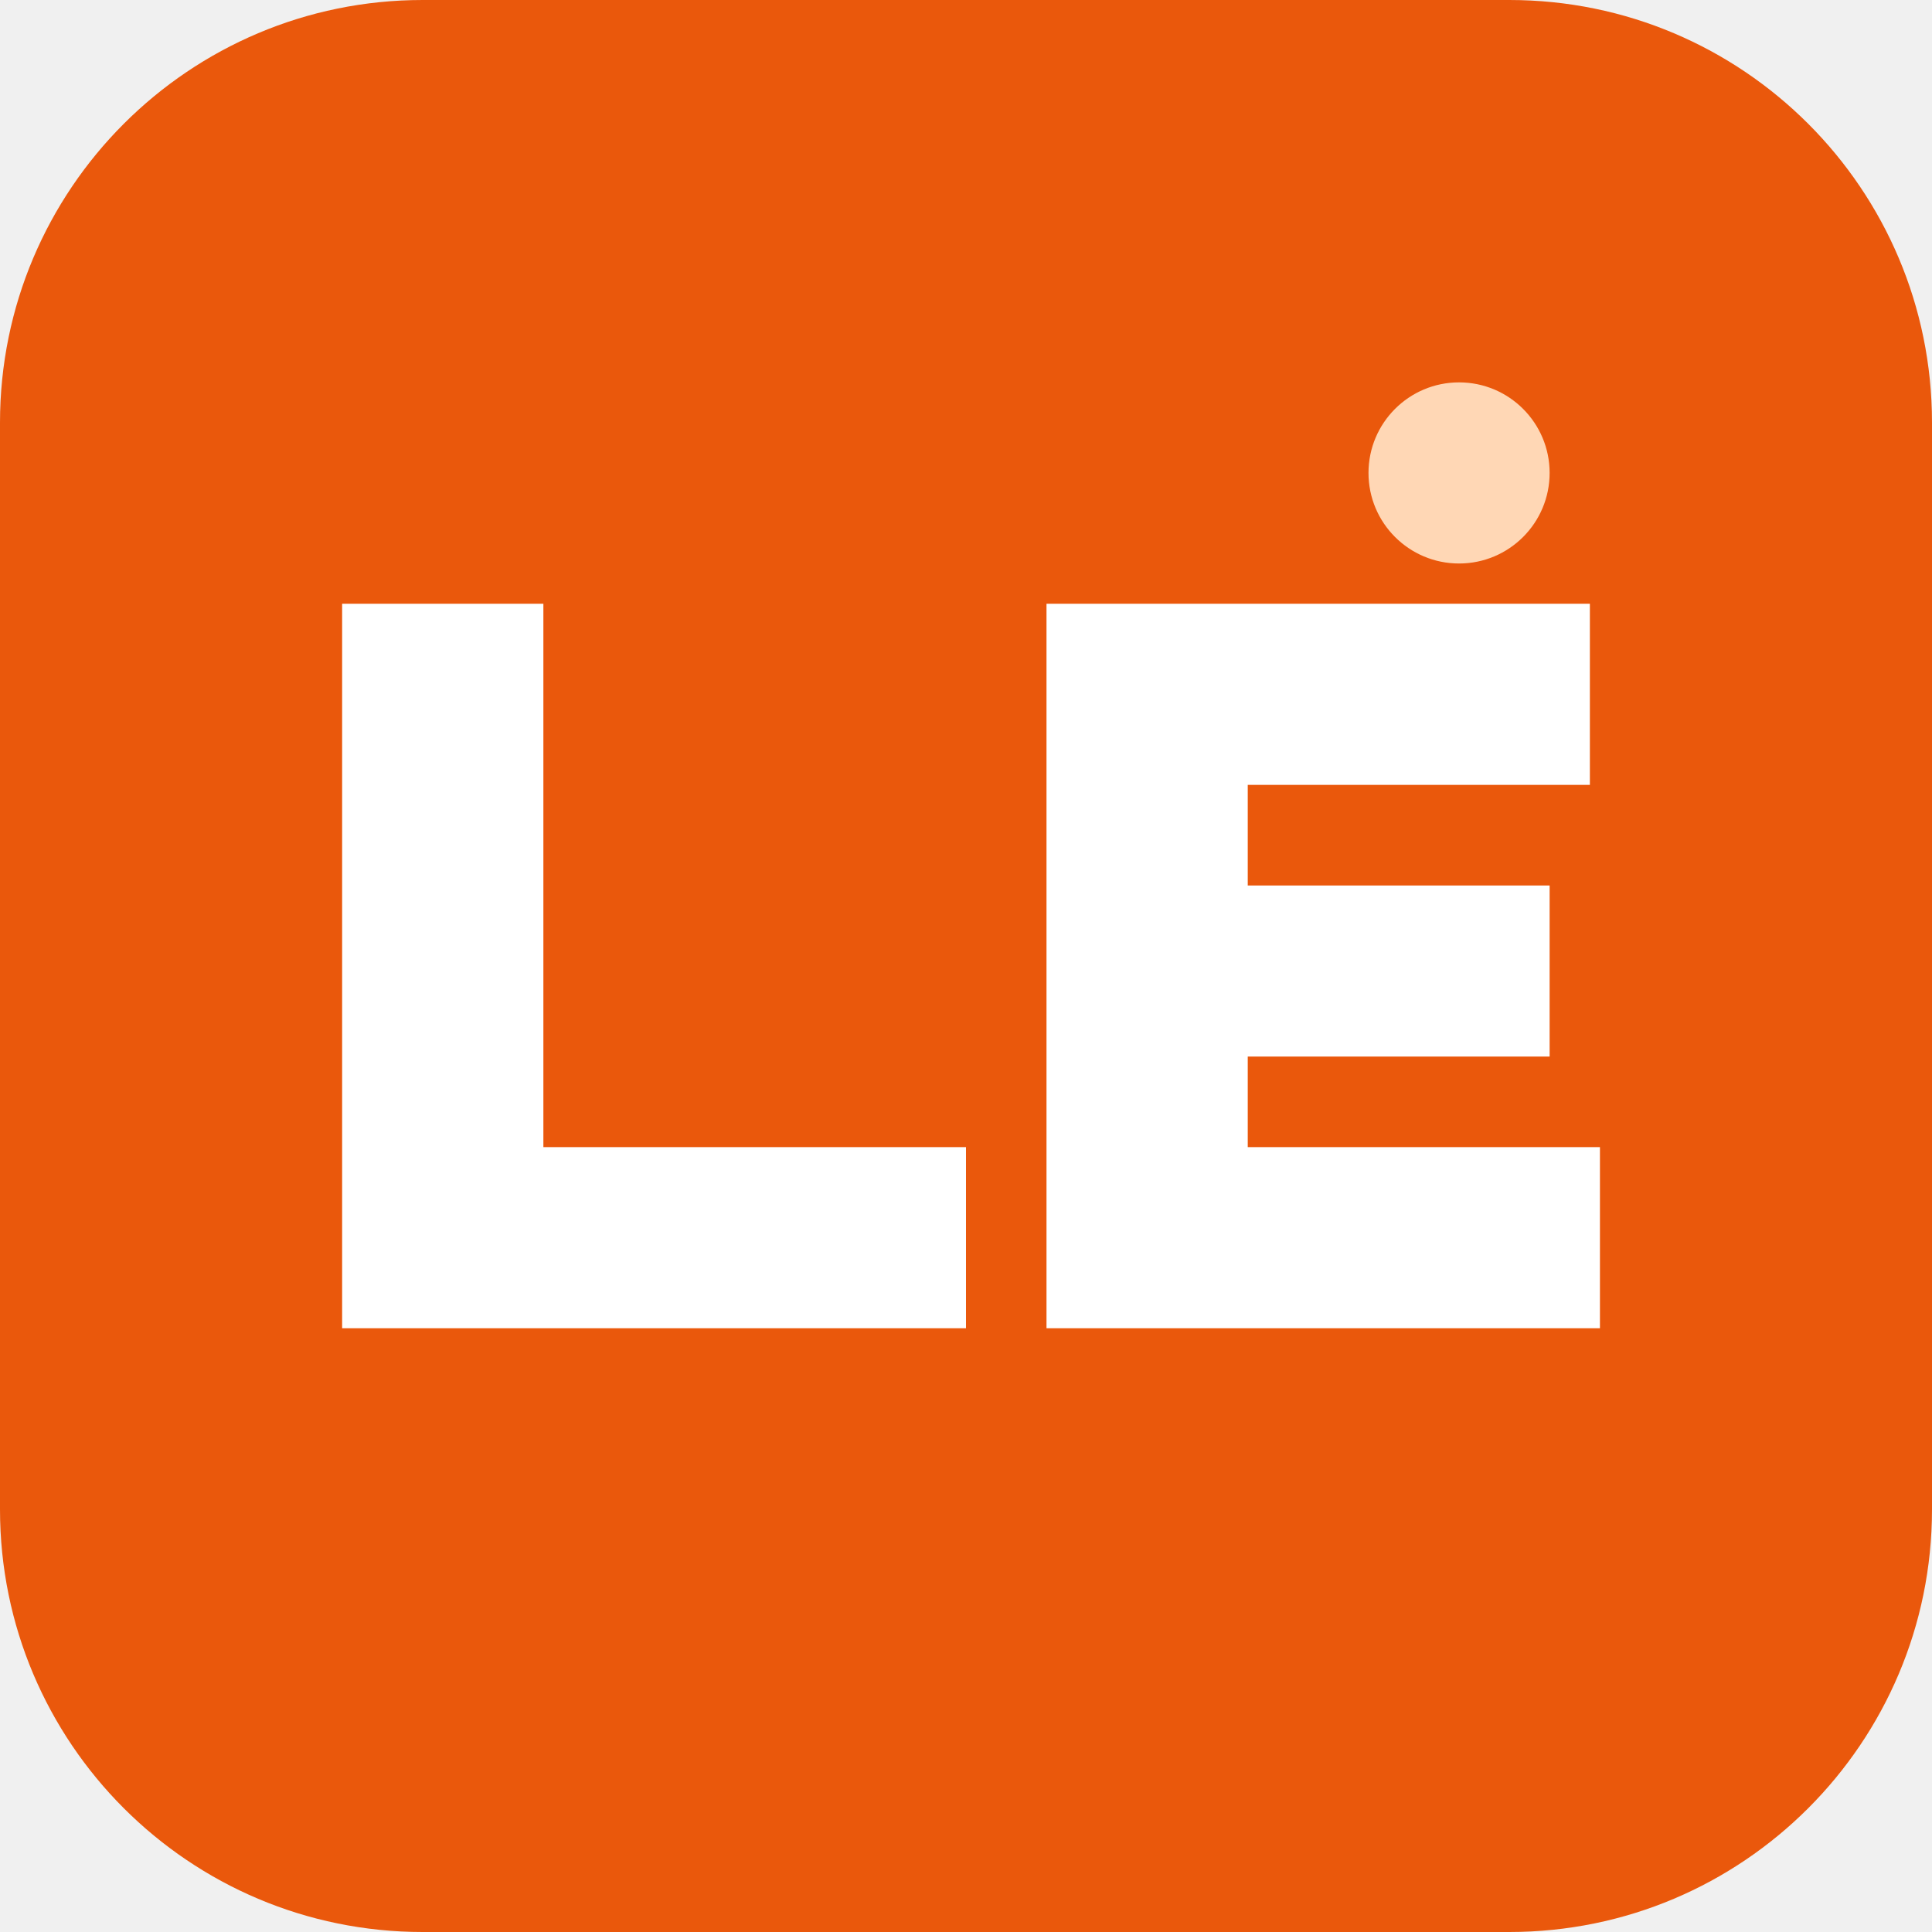
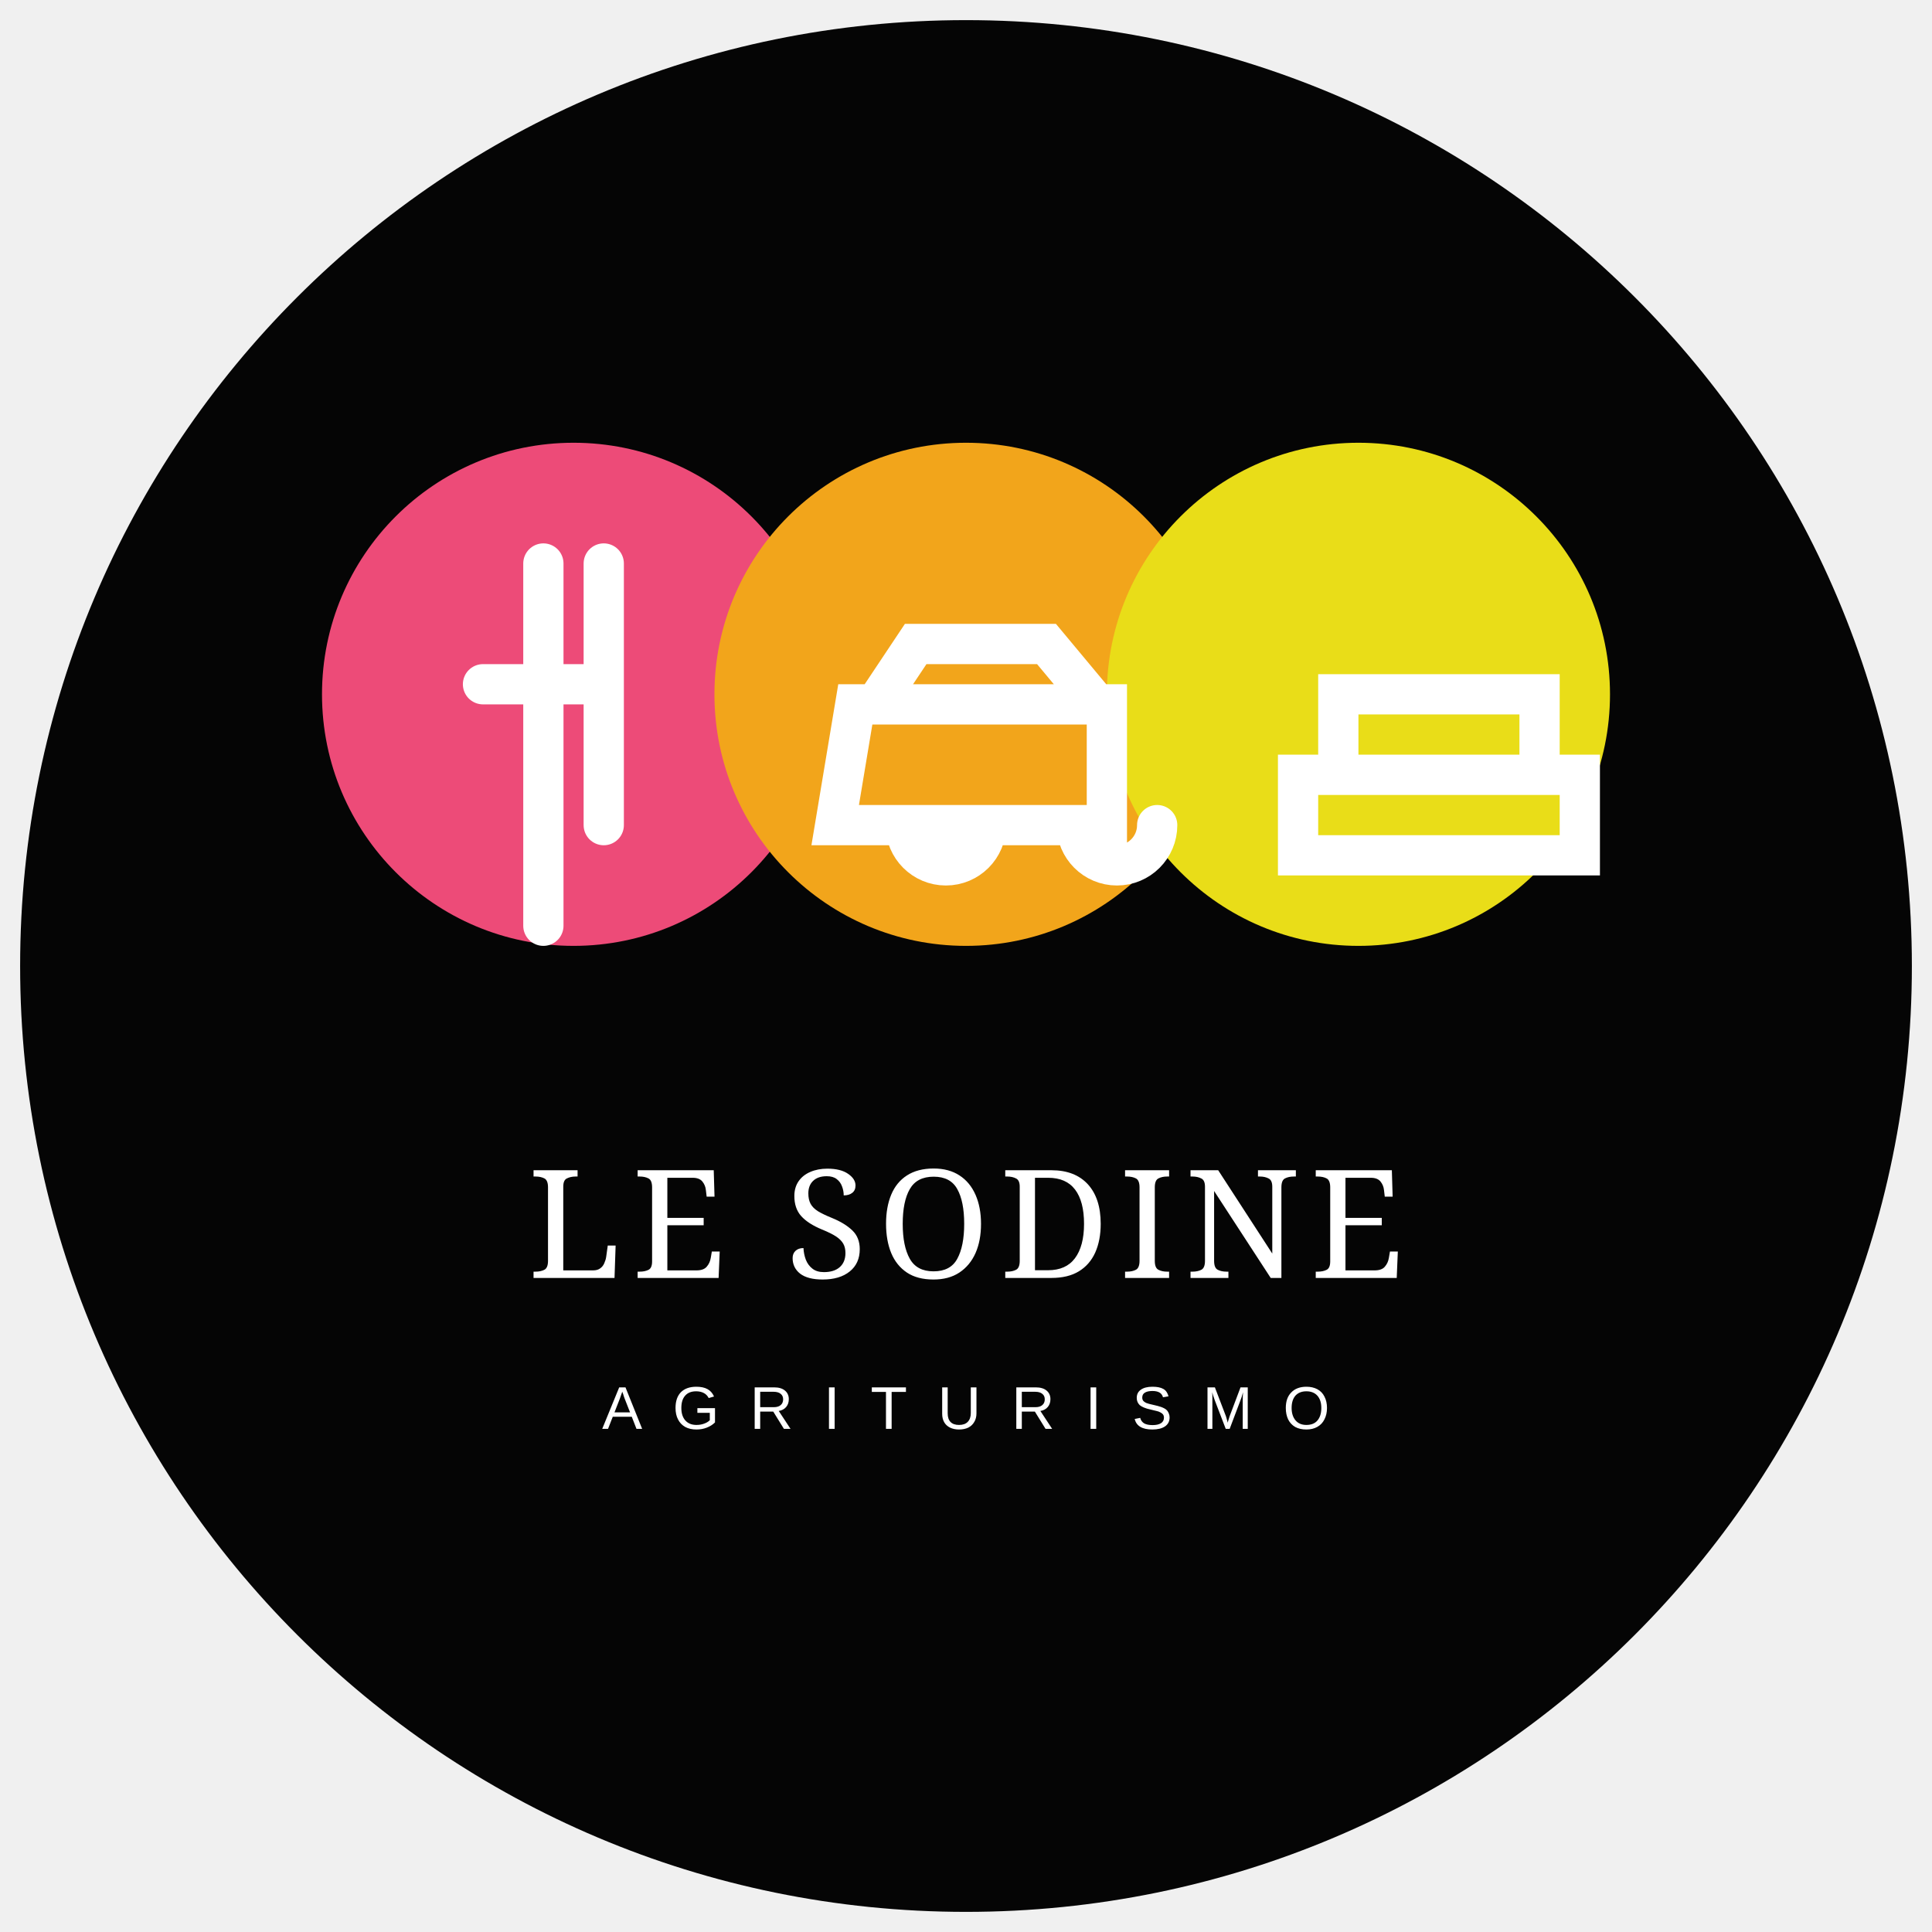
<svg xmlns="http://www.w3.org/2000/svg" width="192" height="192" viewBox="0 0 192 192">
-   <rect width="192" height="192" rx="42" fill="#ea580c" />
-   <path d="M34 132V60h20v54h42v18H34zm70 0V60h54v18h-34v10h30v17h-30v9h35v18h-55z" fill="#fff" />
-   <circle cx="145" cy="47" r="9" fill="#ffd7b5" />
+   <circle cx="96" cy="96" r="94" fill="#050505" />
+   <circle cx="57" cy="69" r="25" fill="#ed4b78" />
+   <circle cx="96" cy="69" r="25" fill="#f2a51b" />
+   <circle cx="135" cy="69" r="25" fill="#e9dd18" />
+   <g fill="none" stroke="#fff" stroke-width="4" stroke-linecap="round">
+     <path d="M54 56v26m6-26v26m-12-14h12m-6 14v10m29-10h27v-12H85zm4-12 4-6h13l5 6m-19 12a4 4 0 1 0 8 0m9 0a4 4 0 1 0 8 0m14-5h28v8h-28zm4-8h20v8h-20z" />
+   </g>
+   <text x="96" y="127" text-anchor="middle" fill="#fff" font-family="Georgia,serif" font-size="15" letter-spacing="1">LE SODINE</text>
+   <text x="96" y="142" text-anchor="middle" fill="#fff" font-family="Arial,sans-serif" font-size="6" letter-spacing="3">AGRITURISMO</text>
</svg>
